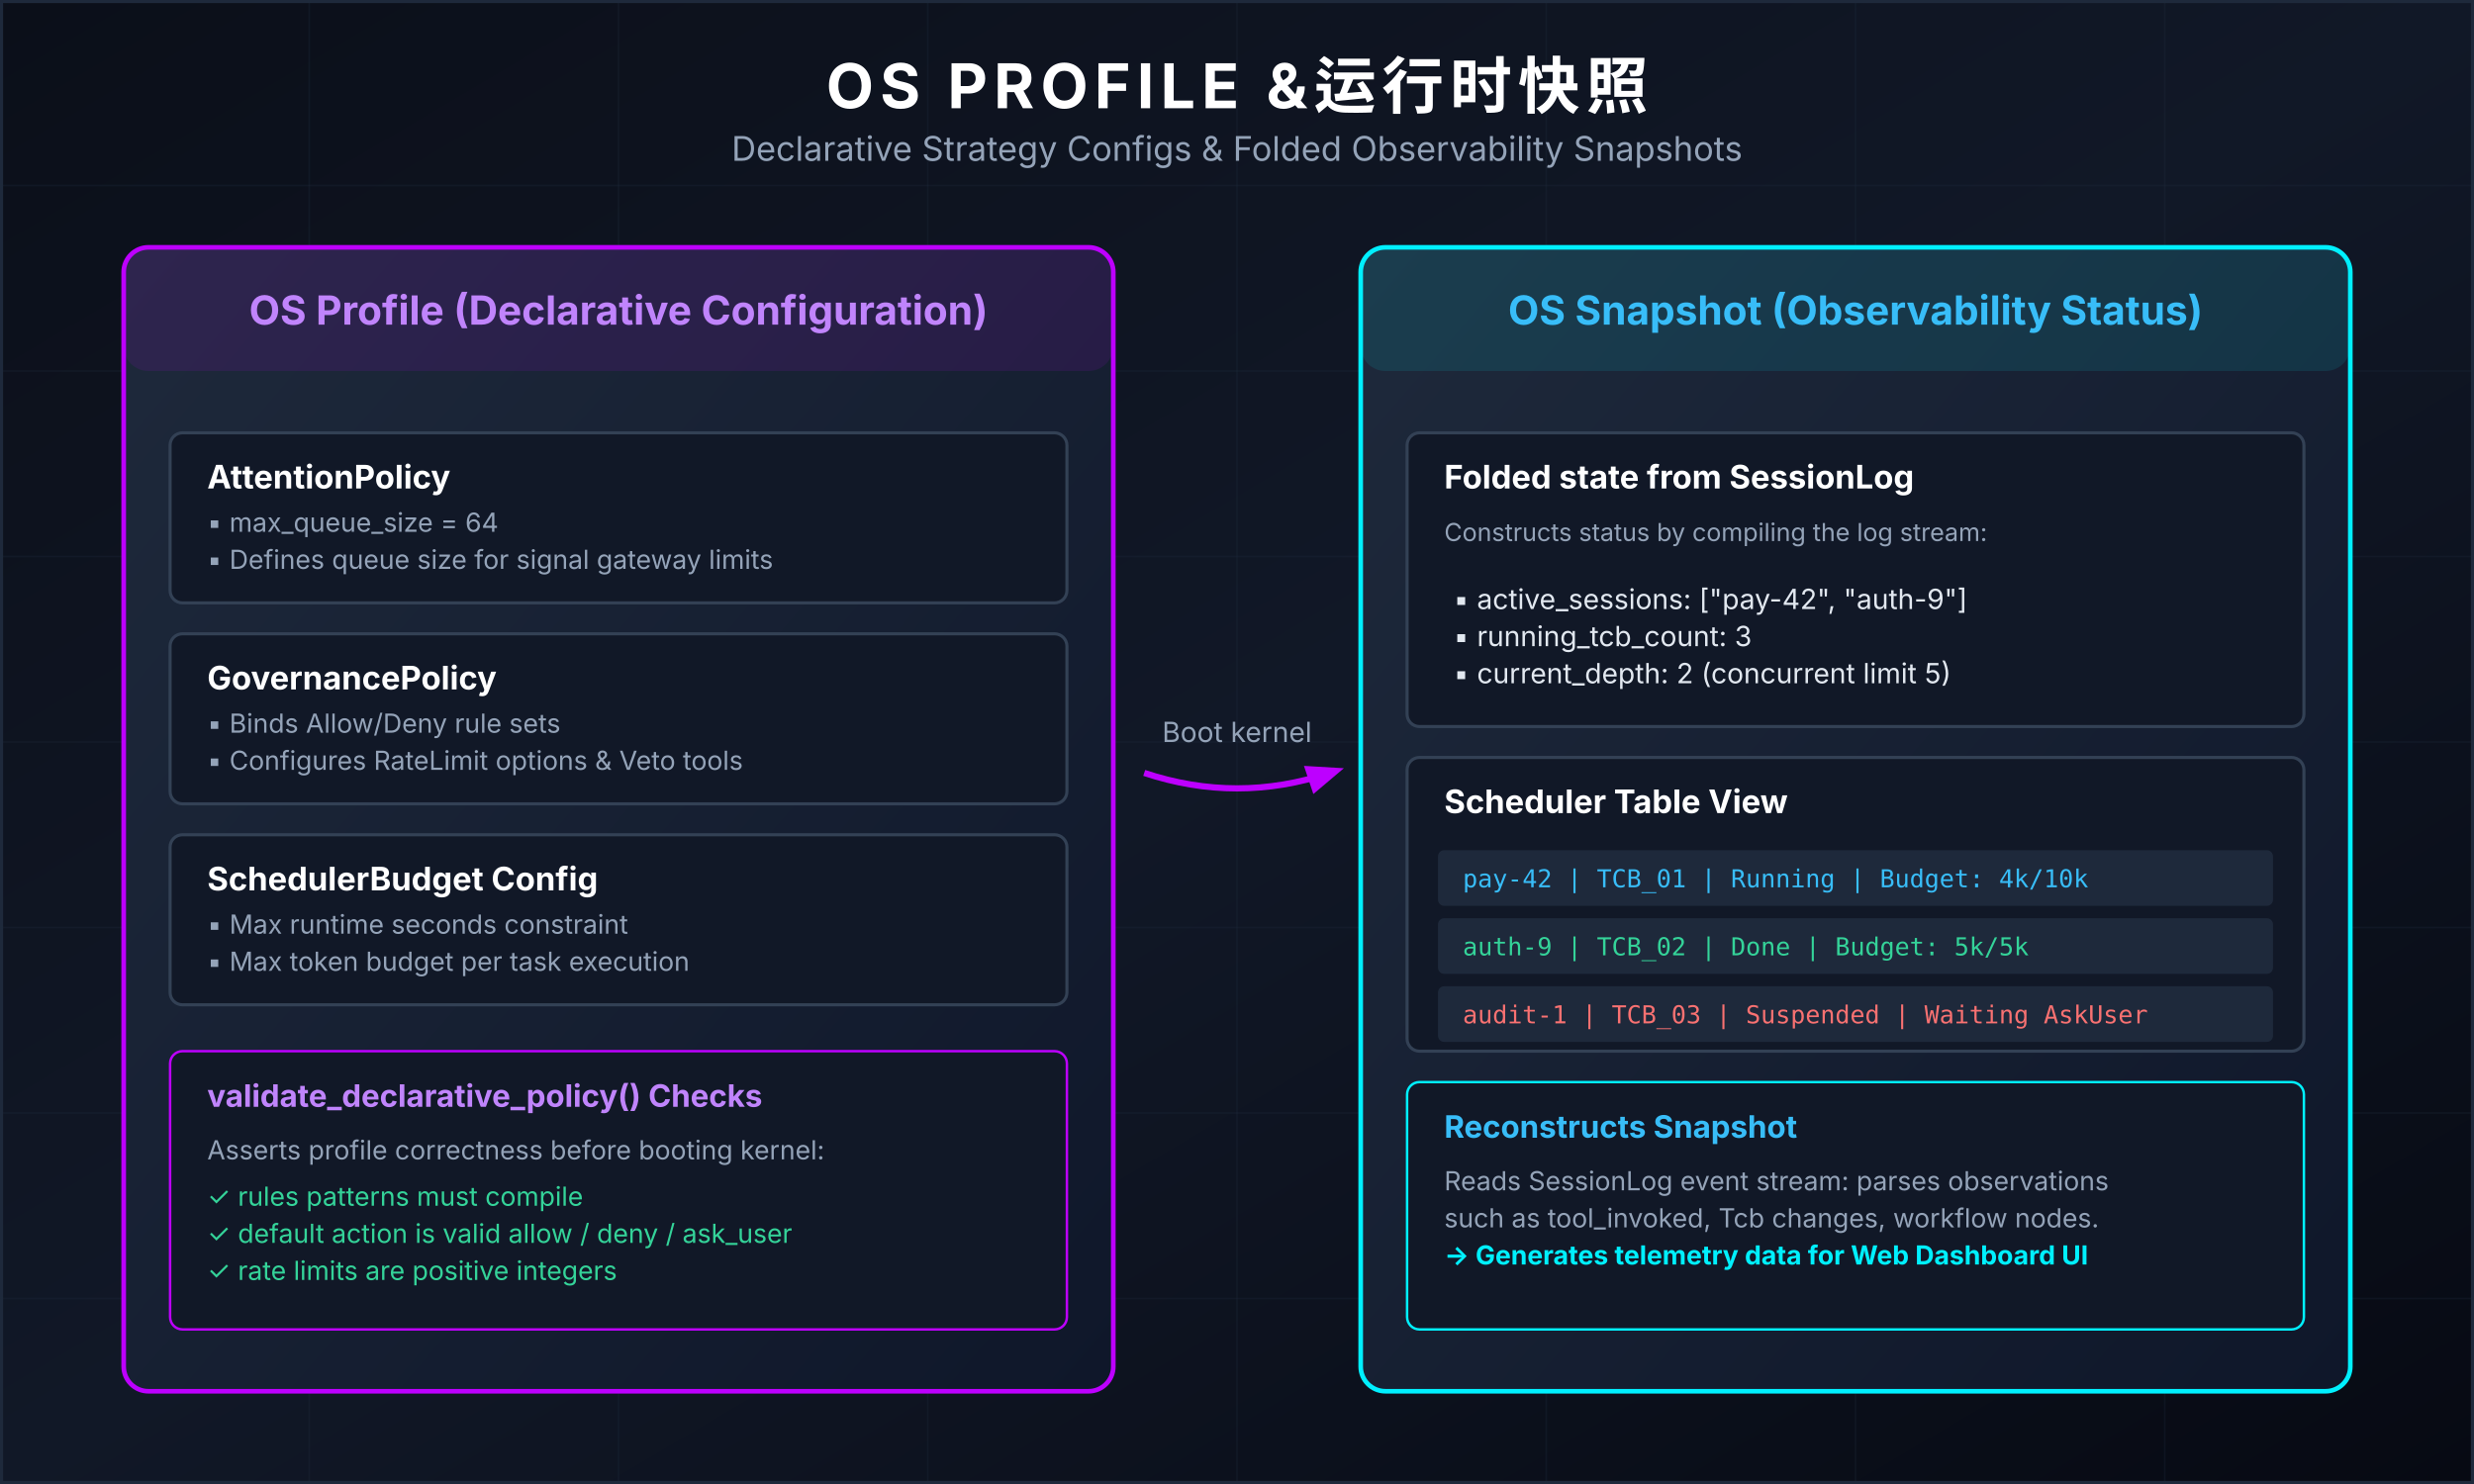
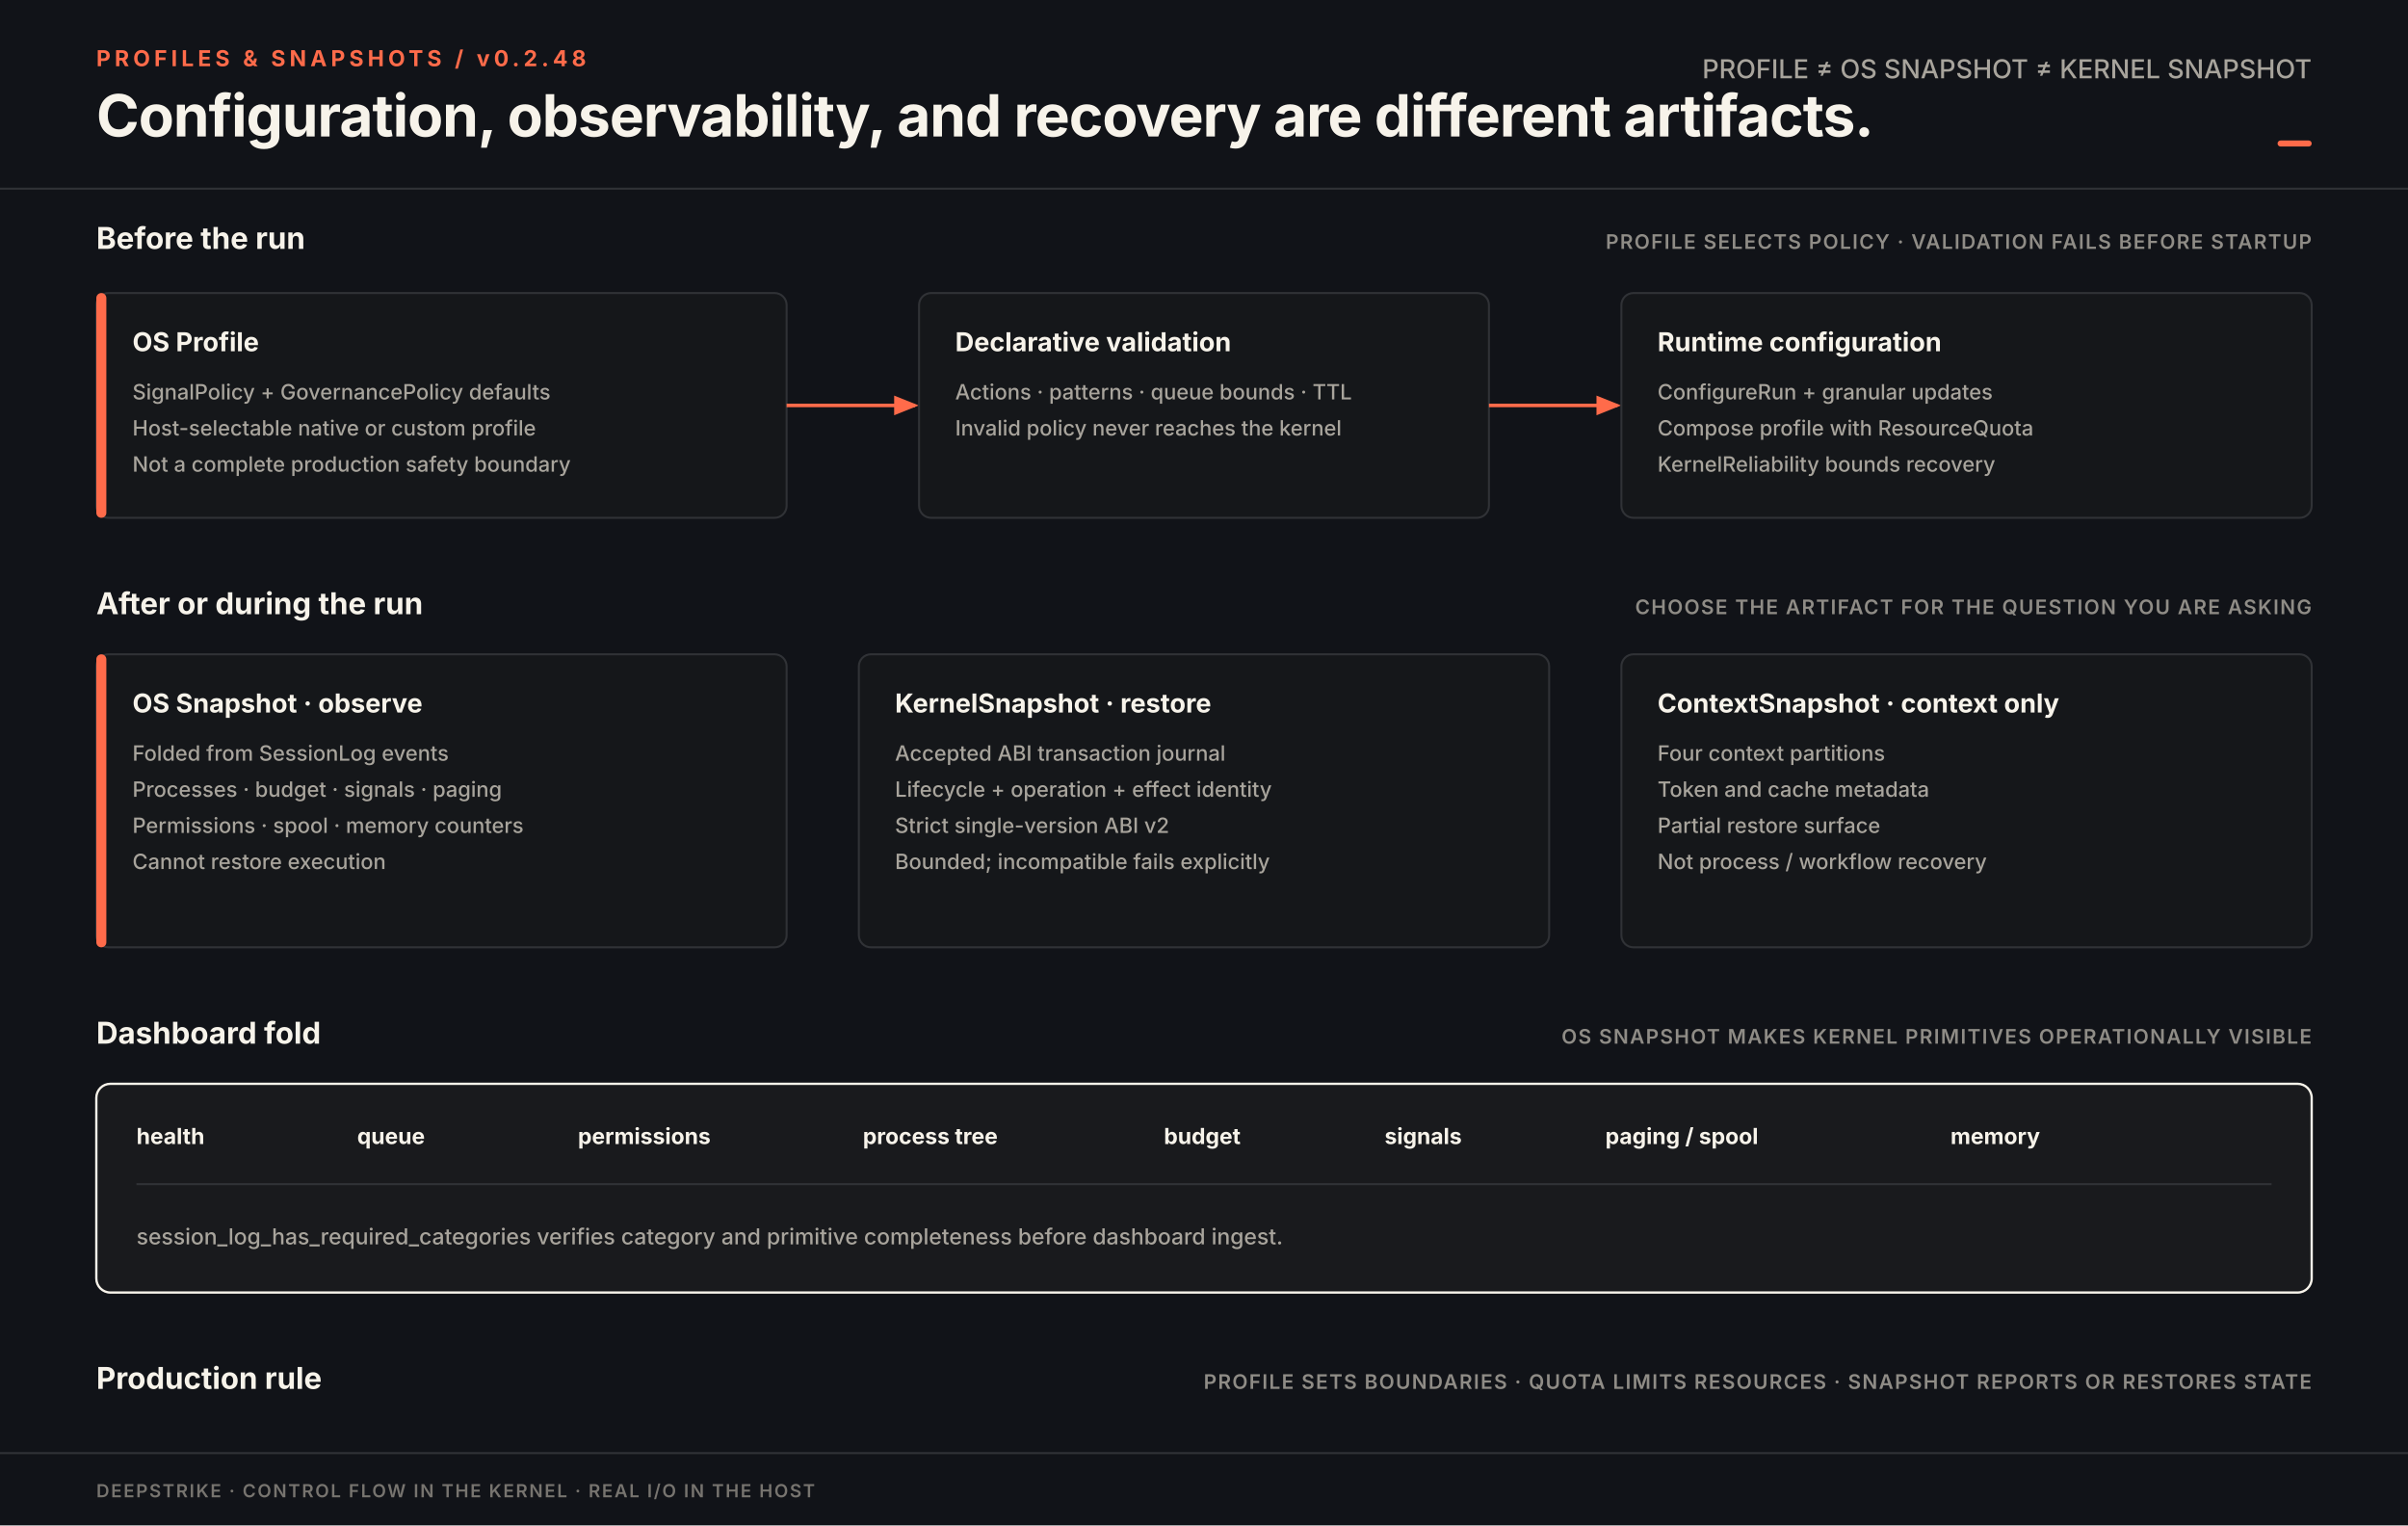
- <svg xmlns="http://www.w3.org/2000/svg" viewBox="0 0 800 480" width="100%" height="100%" style="background-color: #0b0f19; font-family: system-ui, -apple-system, sans-serif;">
+ <svg xmlns="http://www.w3.org/2000/svg" viewBox="0 0 1200 760" role="img" aria-labelledby="title desc">
  <defs>
-     <linearGradient id="bgGrad" x1="0%" y1="0%" x2="100%" y2="100%">
-       <stop offset="0%" stop-color="#0b0f19" />
-       <stop offset="50%" stop-color="#111827" />
-       <stop offset="100%" stop-color="#070a13" />
-     </linearGradient>
-     <linearGradient id="boxGrad" x1="0%" y1="0%" x2="100%" y2="100%">
-       <stop offset="0%" stop-color="#1e293b" />
-       <stop offset="100%" stop-color="#0f172a" />
-     </linearGradient>
-     <marker id="arrow" viewBox="0 0 10 10" refX="6" refY="5" markerWidth="6" markerHeight="6" orient="auto-start-reverse">
-       <path d="M 0 1 L 10 5 L 0 9 z" fill="#00f0ff" />
+     <marker id="arrow-ivory" viewBox="0 0 10 10" refX="8.5" refY="5" markerWidth="7" markerHeight="7" orient="auto">
+       <path d="M0 1 10 5 0 9Z" fill="#F7F3EA" />
    </marker>
-     <marker id="arrowPurple" viewBox="0 0 10 10" refX="6" refY="5" markerWidth="6" markerHeight="6" orient="auto-start-reverse">
-       <path d="M 0 1 L 10 5 L 0 9 z" fill="#bd00ff" />
+     <marker id="arrow-coral" viewBox="0 0 10 10" refX="8.5" refY="5" markerWidth="7" markerHeight="7" orient="auto">
+       <path d="M0 1 10 5 0 9Z" fill="#FF6B4A" />
    </marker>
+     <style>
+       text { font-family: Inter, ui-sans-serif, system-ui, -apple-system, "Segoe UI", "Noto Sans CJK SC", sans-serif; }
+       .eyebrow { fill:#FF6B4A; font-size:11px; font-weight:700; letter-spacing:2px; }
+       .title { fill:#F7F3EA; font-size:29px; font-weight:700; letter-spacing:-.45px; }
+       .subtitle { fill:#A8A49C; font-size:13px; font-weight:450; }
+       .section-title { fill:#F7F3EA; font-size:15px; font-weight:700; }
+       .section-note { fill:#8F8C86; font-size:10px; font-weight:600; letter-spacing:.65px; }
+       .card-title { fill:#F7F3EA; font-size:13px; font-weight:650; }
+       .card-text { fill:#A8A49C; font-size:10.5px; font-weight:450; }
+       .body { fill:#A8A49C; font-size:11px; font-weight:450; }
+       .label { fill:#F7F3EA; font-size:11px; font-weight:650; }
+       .micro { fill:#8F8C86; font-size:9.5px; font-weight:650; letter-spacing:.55px; }
+       .pill-text { fill:#111318; font-size:9px; font-weight:750; letter-spacing:.5px; }
+       .footer { fill:#77746F; font-size:9px; font-weight:600; letter-spacing:.8px; }
+       .panel { fill:#15171A; stroke:#303236; stroke-width:1; }
+       .panel-strong { fill:#191A1D; stroke:#F7F3EA; stroke-width:1.15; }
+       .kernel { fill:#0D0F11; stroke:#3B3D41; stroke-width:1.2; }
+       .soft { fill:#121316; stroke:#26282C; stroke-width:1; }
+       .accent-fill { fill:#FF6B4A; }
+       .pill.coral { fill:#FF6B4A; }
+       .pill.ivory { fill:#F7F3EA; }
+       .pill.muted { fill:#8F8C86; }
+       .rule { fill:none; stroke:#303236; stroke-width:1; }
+       .rule-coral { fill:none; stroke:#FF6B4A; stroke-width:1.2; }
+       .flow { fill:none; stroke:#F7F3EA; stroke-width:1.45; marker-end:url(#arrow-ivory); }
+       .flow-coral { stroke:#FF6B4A; stroke-width:1.75; marker-end:url(#arrow-coral); }
+       .flow-dash { stroke-dasharray:5 5; }
+     </style>
  </defs>
-   <rect width="800" height="480" fill="url(#bgGrad)" />
-   <rect width="800" height="480" fill="none" stroke="#1e293b" stroke-width="2" />
-   <path d="M 0 60 L 800 60 M 0 120 L 800 120 M 0 180 L 800 180 M 0 240 L 800 240 M 0 300 L 800 300 M 0 360 L 800 360 M 0 420 L 800 420" stroke="#1e293b" stroke-width="0.5" opacity="0.3" />
-   <path d="M 100 0 L 100 480 M 200 0 L 200 480 M 300 0 L 300 480 M 400 0 L 400 480 M 500 0 L 500 480 M 600 0 L 600 480 M 700 0 L 700 480" stroke="#1e293b" stroke-width="0.5" opacity="0.3" />
-   <text x="400" y="35" text-anchor="middle" fill="#ffffff" font-size="20" font-weight="700" letter-spacing="2">OS PROFILE &amp;运行时快照</text>
-   <text x="400" y="52" text-anchor="middle" fill="#94a3b8" font-size="11">Declarative Strategy Configs &amp; Folded Observability Snapshots</text>
-   <g transform="translate(40, 80)">
-     <rect width="320" height="370" rx="8" fill="url(#boxGrad)" stroke="#bd00ff" stroke-width="1.5" />
-     <rect width="320" height="40" rx="8" fill="#bd00ff" opacity="0.1" />
-     <text x="160" y="25" text-anchor="middle" fill="#c084fc" font-size="13" font-weight="bold">OS Profile (Declarative Configuration)</text>
-     <g transform="translate(15, 60)">
-       <rect width="290" height="55" rx="4" fill="#111827" stroke="#334155" />
-       <text x="12" y="18" fill="#ffffff" font-size="10.5" font-weight="bold">AttentionPolicy</text>
-       <text x="12" y="32" fill="#94a3b8" font-size="8.5">▪ max_queue_size = 64</text>
-       <text x="12" y="44" fill="#94a3b8" font-size="8.5">▪ Defines queue size for signal gateway limits</text>
-     </g>
-     <g transform="translate(15, 125)">
-       <rect width="290" height="55" rx="4" fill="#111827" stroke="#334155" />
-       <text x="12" y="18" fill="#ffffff" font-size="10.5" font-weight="bold">GovernancePolicy</text>
-       <text x="12" y="32" fill="#94a3b8" font-size="8.5">▪ Binds Allow/Deny rule sets</text>
-       <text x="12" y="44" fill="#94a3b8" font-size="8.5">▪ Configures RateLimit options &amp; Veto tools</text>
-     </g>
-     <g transform="translate(15, 190)">
-       <rect width="290" height="55" rx="4" fill="#111827" stroke="#334155" />
-       <text x="12" y="18" fill="#ffffff" font-size="10.5" font-weight="bold">SchedulerBudget Config</text>
-       <text x="12" y="32" fill="#94a3b8" font-size="8.5">▪ Max runtime seconds constraint</text>
-       <text x="12" y="44" fill="#94a3b8" font-size="8.5">▪ Max token budget per task execution</text>
-     </g>
-     <g transform="translate(15, 260)">
-       <rect width="290" height="90" rx="4" fill="#111827" stroke="#bd00ff" stroke-width="0.8" />
-       <text x="12" y="18" fill="#c084fc" font-size="10" font-weight="bold">validate_declarative_policy() Checks</text>
-       <text x="12" y="35" fill="#94a3b8" font-size="8.5">Asserts profile correctness before booting kernel:</text>
-       <text x="12" y="50" fill="#34d399" font-size="8.5">✓ rules patterns must compile</text>
-       <text x="12" y="62" fill="#34d399" font-size="8.5">✓ default action is valid allow / deny / ask_user</text>
-       <text x="12" y="74" fill="#34d399" font-size="8.5">✓ rate limits are positive integers</text>
-     </g>
+   <rect width="1200" height="760" fill="#111318" />
+   <path d="M0 94H1200M0 724H1200" class="rule" />
+   <text x="48" y="33" class="eyebrow" text-anchor="start">PROFILES &amp; SNAPSHOTS / v0.2.48</text>
+   <text x="48" y="68" class="title" text-anchor="start">Configuration, observability, and recovery are different artifacts.</text>
+   <text x="1152" y="39" class="subtitle" text-anchor="end">PROFILE ≠ OS SNAPSHOT ≠ KERNEL SNAPSHOT</text>
+   <rect x="1135" y="70" width="17" height="3" rx="1.5" class="accent-fill" />
+   <text x="48" y="124" class="section-title" text-anchor="start">Before the run</text>
+   <text x="1152" y="124" class="section-note" text-anchor="end">PROFILE SELECTS POLICY · VALIDATION FAILS BEFORE STARTUP</text>
+   <g>
+     <rect x="48" y="146" width="344" height="112" rx="6" class="panel" />
+     <rect x="48" y="146" width="5" height="112" rx="2.5" class="accent-fill" />
+     <text x="66" y="175" class="card-title" text-anchor="start">OS Profile</text>
+     <text x="66" y="199" class="card-text" text-anchor="start">SignalPolicy + GovernancePolicy defaults</text>
+     <text x="66" y="217" class="card-text" text-anchor="start">Host-selectable native or custom profile</text>
+     <text x="66" y="235" class="card-text" text-anchor="start">Not a complete production safety boundary</text>
  </g>
-   <g transform="translate(370, 230)">
-     <path d="M 0,20 Q 30,30 60,20" fill="none" stroke="#bd00ff" stroke-width="2" marker-end="url(#arrowPurple)" />
-     <text x="30" y="10" text-anchor="middle" fill="#94a3b8" font-size="9">Boot kernel</text>
+   <path d="M392 202H456" class="flow flow-coral" />
+   <g>
+     <rect x="458" y="146" width="284" height="112" rx="6" class="panel" />
+     <text x="476" y="175" class="card-title" text-anchor="start">Declarative validation</text>
+     <text x="476" y="199" class="card-text" text-anchor="start">Actions · patterns · queue bounds · TTL</text>
+     <text x="476" y="217" class="card-text" text-anchor="start">Invalid policy never reaches the kernel</text>
  </g>
-   <g transform="translate(440, 80)">
-     <rect width="320" height="370" rx="8" fill="url(#boxGrad)" stroke="#00f0ff" stroke-width="1.5" />
-     <rect width="320" height="40" rx="8" fill="#00f0ff" opacity="0.1" />
-     <text x="160" y="25" text-anchor="middle" fill="#38bdf8" font-size="13" font-weight="bold">OS Snapshot (Observability Status)</text>
-     <g transform="translate(15, 60)">
-       <rect width="290" height="95" rx="4" fill="#111827" stroke="#334155" />
-       <text x="12" y="18" fill="#ffffff" font-size="10.5" font-weight="bold">Folded state from SessionLog</text>
-       <text x="12" y="35" fill="#94a3b8" font-size="8">Constructs status by compiling the log stream:</text>
-       <g transform="translate(15, 45)">
-         <text x="0" y="12" fill="#e2e8f0" font-size="9">▪ active_sessions: ["pay-42", "auth-9"]</text>
-         <text x="0" y="24" fill="#e2e8f0" font-size="9">▪ running_tcb_count: 3</text>
-         <text x="0" y="36" fill="#e2e8f0" font-size="9">▪ current_depth: 2 (concurrent limit 5)</text>
-       </g>
-     </g>
-     <g transform="translate(15, 165)">
-       <rect width="290" height="95" rx="4" fill="#111827" stroke="#334155" />
-       <text x="12" y="18" fill="#ffffff" font-size="10.5" font-weight="bold">Scheduler Table View</text>
-       <g transform="translate(10, 30)">
-         <rect width="270" height="18" rx="2" fill="#1e293b" />
-         <text x="8" y="12" fill="#38bdf8" font-size="8" font-family="monospace">pay-42   | TCB_01 | Running   | Budget: 4k/10k</text>
-         <rect x="0" y="22" width="270" height="18" rx="2" fill="#1e293b" />
-         <text x="8" y="34" fill="#34d399" font-size="8" font-family="monospace">auth-9   | TCB_02 | Done      | Budget: 5k/5k</text>
-         <rect x="0" y="44" width="270" height="18" rx="2" fill="#1e293b" />
-         <text x="8" y="56" fill="#f87171" font-size="8" font-family="monospace">audit-1  | TCB_03 | Suspended | Waiting AskUser</text>
-       </g>
-     </g>
-     <g transform="translate(15, 270)">
-       <rect width="290" height="80" rx="4" fill="#111827" stroke="#00f0ff" stroke-width="0.8" />
-       <text x="12" y="18" fill="#38bdf8" font-size="10" font-weight="bold">Reconstructs Snapshot</text>
-       <text x="12" y="35" fill="#94a3b8" font-size="8.5">Reads SessionLog event stream: parses observations</text>
-       <text x="12" y="47" fill="#94a3b8" font-size="8.5">such as tool_invoked, Tcb changes, workflow nodes.</text>
-       <text x="12" y="59" fill="#00f0ff" font-size="8.5" font-weight="bold">→ Generates telemetry data for Web Dashboard UI</text>
-     </g>
+   <path d="M742 202H806" class="flow flow-coral" />
+   <g>
+     <rect x="808" y="146" width="344" height="112" rx="6" class="panel" />
+     <text x="826" y="175" class="card-title" text-anchor="start">Runtime configuration</text>
+     <text x="826" y="199" class="card-text" text-anchor="start">ConfigureRun + granular updates</text>
+     <text x="826" y="217" class="card-text" text-anchor="start">Compose profile with ResourceQuota</text>
+     <text x="826" y="235" class="card-text" text-anchor="start">KernelReliability bounds recovery</text>
  </g>
+   <text x="48" y="306" class="section-title" text-anchor="start">After or during the run</text>
+   <text x="1152" y="306" class="section-note" text-anchor="end">CHOOSE THE ARTIFACT FOR THE QUESTION YOU ARE ASKING</text>
+   <g>
+     <rect x="48" y="326" width="344" height="146" rx="6" class="panel" />
+     <rect x="48" y="326" width="5" height="146" rx="2.5" class="accent-fill" />
+     <text x="66" y="355" class="card-title" text-anchor="start">OS Snapshot · observe</text>
+     <text x="66" y="379" class="card-text" text-anchor="start">Folded from SessionLog events</text>
+     <text x="66" y="397" class="card-text" text-anchor="start">Processes · budget · signals · paging</text>
+     <text x="66" y="415" class="card-text" text-anchor="start">Permissions · spool · memory counters</text>
+     <text x="66" y="433" class="card-text" text-anchor="start">Cannot restore execution</text>
+   </g>
+   <g>
+     <rect x="428" y="326" width="344" height="146" rx="6" class="panel" />
+     <text x="446" y="355" class="card-title" text-anchor="start">KernelSnapshot · restore</text>
+     <text x="446" y="379" class="card-text" text-anchor="start">Accepted ABI transaction journal</text>
+     <text x="446" y="397" class="card-text" text-anchor="start">Lifecycle + operation + effect identity</text>
+     <text x="446" y="415" class="card-text" text-anchor="start">Strict single-version ABI v2</text>
+     <text x="446" y="433" class="card-text" text-anchor="start">Bounded; incompatible fails explicitly</text>
+   </g>
+   <g>
+     <rect x="808" y="326" width="344" height="146" rx="6" class="panel" />
+     <text x="826" y="355" class="card-title" text-anchor="start">ContextSnapshot · context only</text>
+     <text x="826" y="379" class="card-text" text-anchor="start">Four context partitions</text>
+     <text x="826" y="397" class="card-text" text-anchor="start">Token and cache metadata</text>
+     <text x="826" y="415" class="card-text" text-anchor="start">Partial restore surface</text>
+     <text x="826" y="433" class="card-text" text-anchor="start">Not process / workflow recovery</text>
+   </g>
+   <text x="48" y="520" class="section-title" text-anchor="start">Dashboard fold</text>
+   <text x="1152" y="520" class="section-note" text-anchor="end">OS SNAPSHOT MAKES KERNEL PRIMITIVES OPERATIONALLY VISIBLE</text>
+   <rect x="48" y="540" width="1104" height="104" rx="7" class="panel-strong" />
+   <text x="68" y="570" class="label" text-anchor="start">health</text>
+   <text x="178" y="570" class="label" text-anchor="start">queue</text>
+   <text x="288" y="570" class="label" text-anchor="start">permissions</text>
+   <text x="430" y="570" class="label" text-anchor="start">process tree</text>
+   <text x="580" y="570" class="label" text-anchor="start">budget</text>
+   <text x="690" y="570" class="label" text-anchor="start">signals</text>
+   <text x="800" y="570" class="label" text-anchor="start">paging / spool</text>
+   <text x="972" y="570" class="label" text-anchor="start">memory</text>
+   <path d="M68 590H1132" class="rule" />
+   <text x="68" y="620" class="body" text-anchor="start">session_log_has_required_categories verifies category and primitive completeness before dashboard ingest.</text>
+   <text x="48" y="692" class="section-title" text-anchor="start">Production rule</text>
+   <text x="1152" y="692" class="section-note" text-anchor="end">PROFILE SETS BOUNDARIES · QUOTA LIMITS RESOURCES · SNAPSHOT REPORTS OR RESTORES STATE</text>
+   <text x="48" y="746" class="footer" text-anchor="start">DEEPSTRIKE · CONTROL FLOW IN THE KERNEL · REAL I/O IN THE HOST</text>
</svg>
